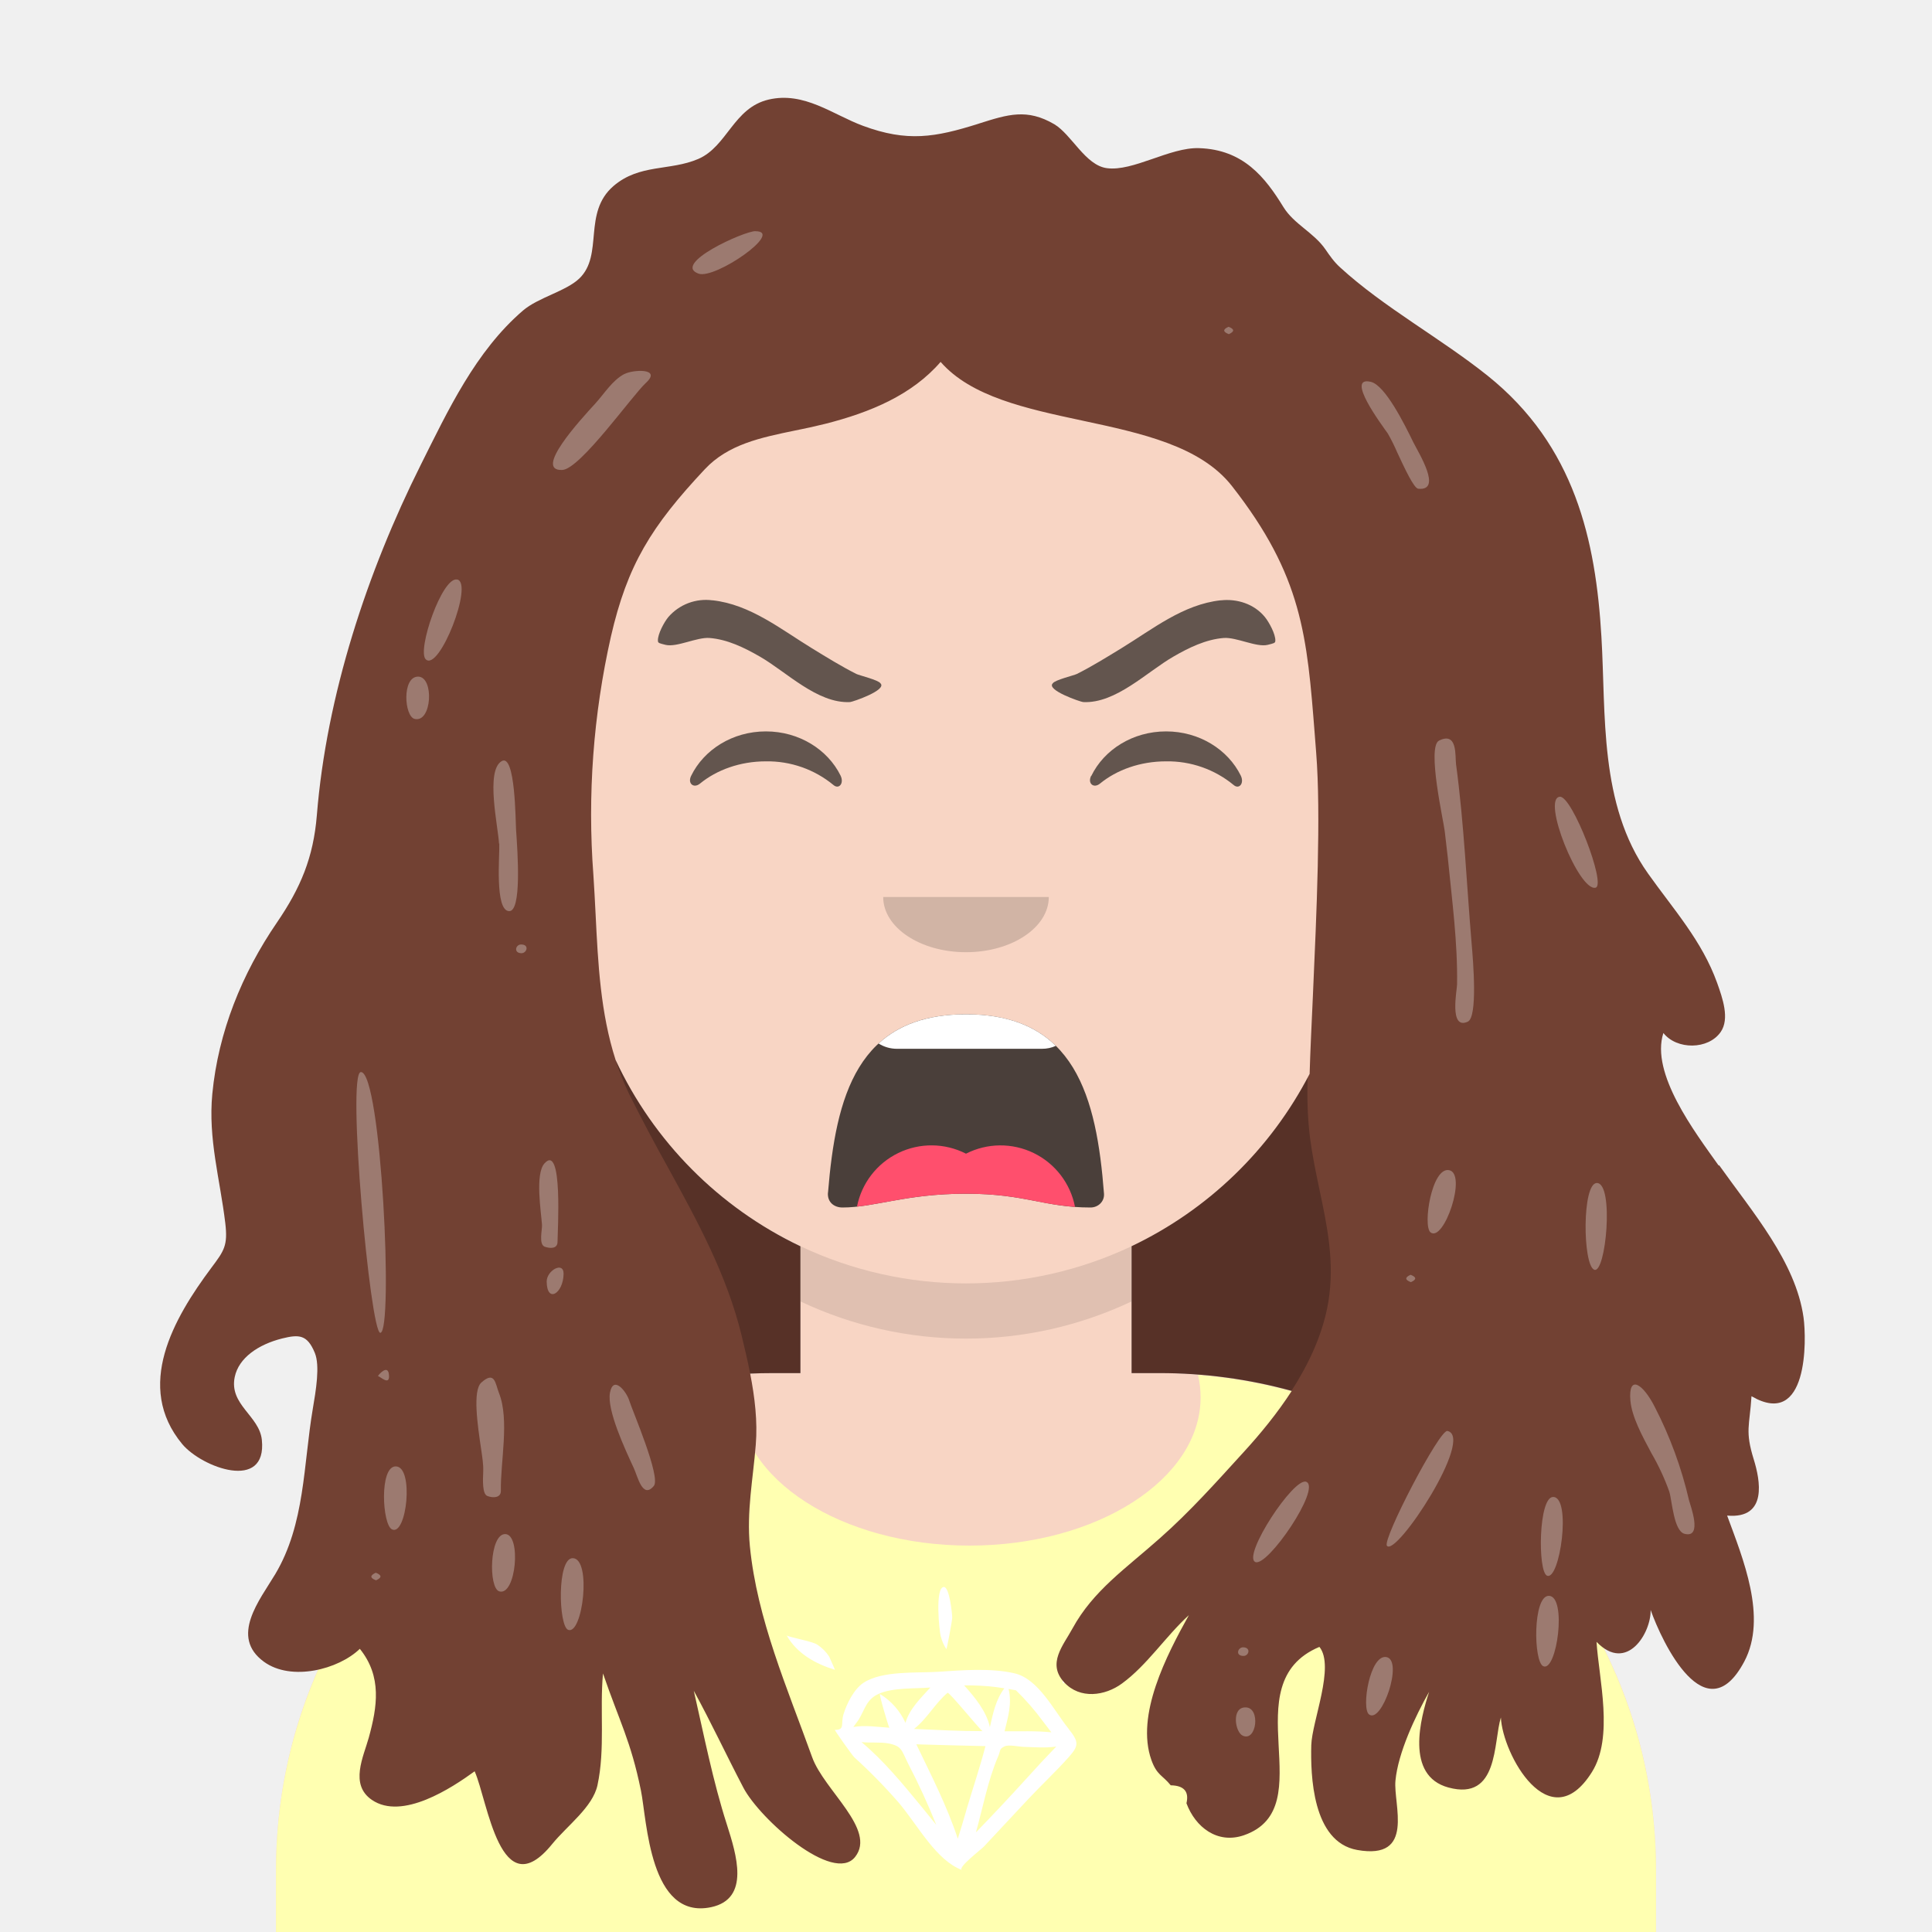
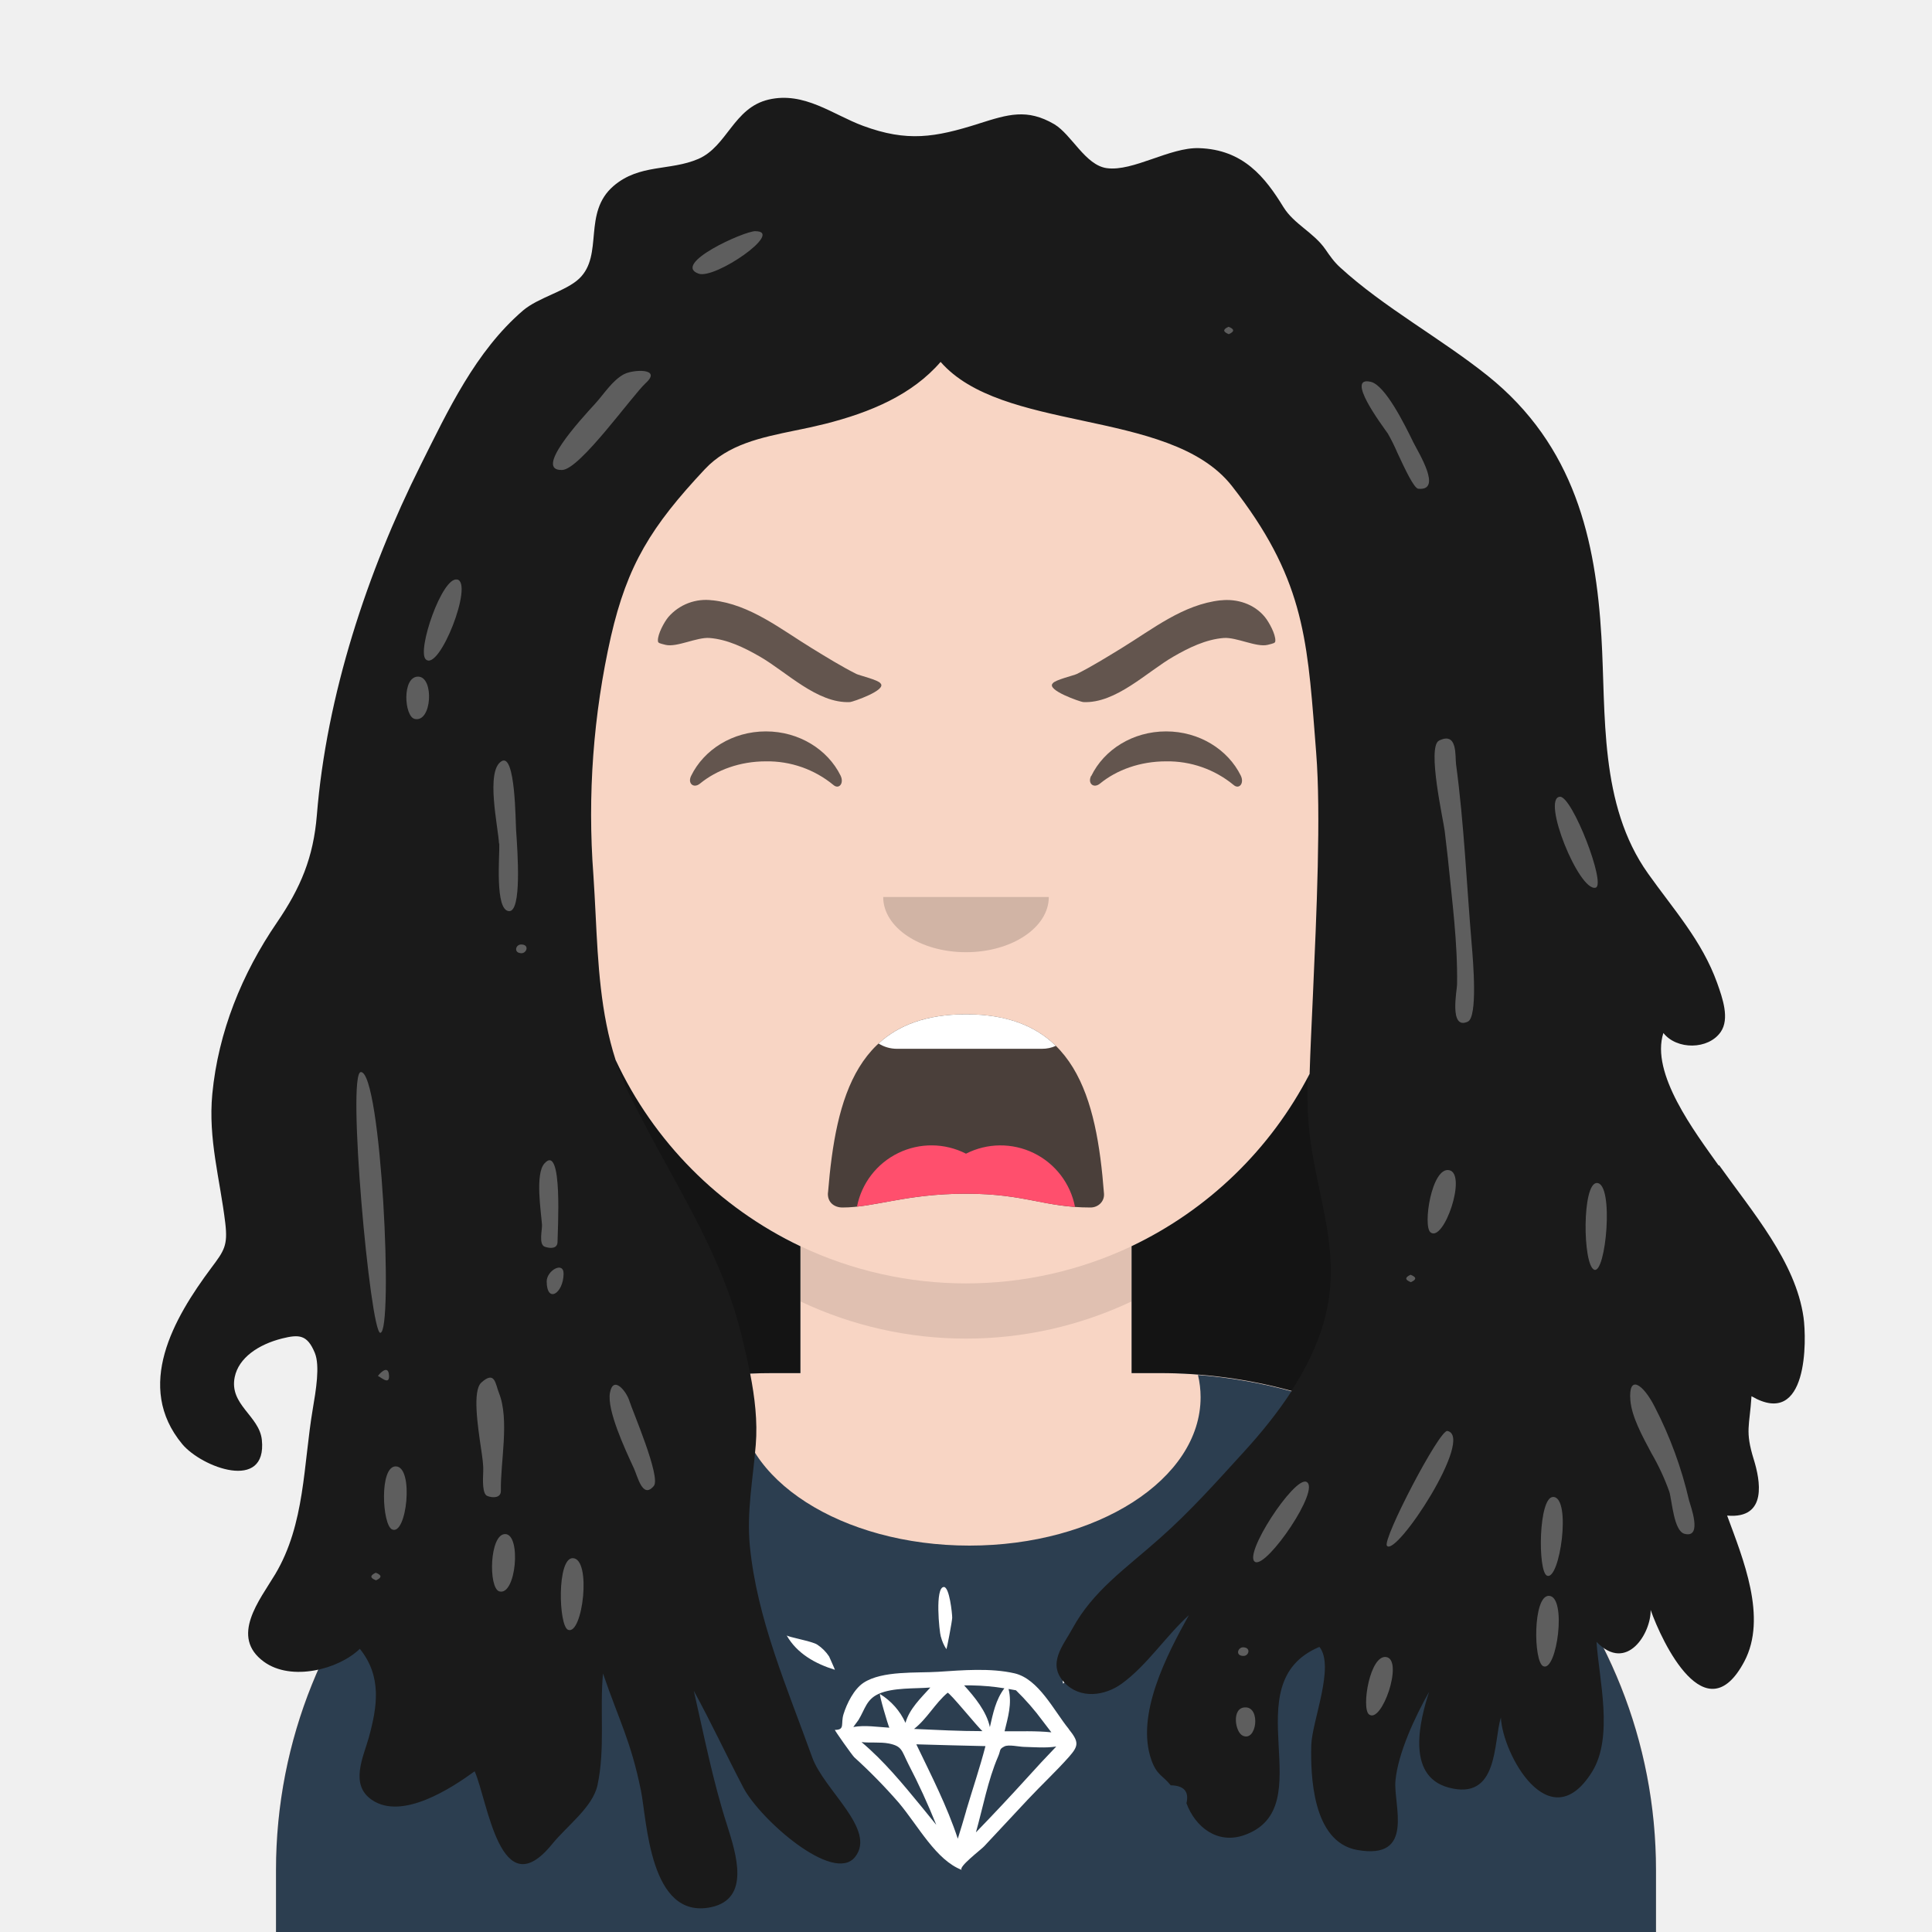
<svg xmlns="http://www.w3.org/2000/svg" viewBox="0 0 280 280" fill="none" shape-rendering="auto" aria-hidden="true">
  <defs>
    <g id="clothesGraphic-diamond-86f0a57d">
      <path fill-rule="evenodd" clip-rule="evenodd" d="M63.78 28.74a320 320 0 0 1-7.34 7.82c1-3.56 1.74-7.58 3.2-10.96.43-.96.1-1.08.94-1.5.6-.3 2.07.05 2.8.07 1.56.04 3.15.19 4.7-.05q-2.19 2.27-4.3 4.62M48.52 32.8c-2.7-3.28-5.39-6.57-8.66-9.32 1.29.14 2.7-.04 3.96.2 1.94.4 1.83 1 2.82 2.97a99 99 0 0 1 4.05 8.82q-1.08-1.35-2.17-2.67m-9.1-12.53c.96-1.58 1.14-2.98 2.92-3.78 2.06-.94 5.3-.74 7.49-.92-1.37 1.52-3.04 3.1-3.6 5.12a9.5 9.5 0 0 0-3.68-4.17c-.21-.1 1.16 4.55 1.34 4.87-1.72-.1-3.52-.4-5.22-.1zm16.4-5.01q2.4.04 4.74.42c-1.26 1.67-1.64 3.63-2.1 5.63-.47-2.26-2.2-4.36-3.73-6.05zm-3.5 1.07c.24-.16 4.46 5.09 5.07 5.56-3.31 0-6.62-.17-9.92-.32 1.9-1.48 3.02-3.68 4.86-5.24m2.7 17.1q-.58 2.03-1.22 4.05c-1.56-4.74-3.86-9.2-6.01-13.68q5.01.15 10.02.26c-.82 3.16-1.87 6.24-2.8 9.37m7.22-17.46a36 36 0 0 1 3.87 4.44l1.26 1.65c-2.23-.23-4.54-.13-6.78-.15.5-2.06 1.1-4.01.58-6.13zm7.65 5.6c-2.16-2.66-4.37-7.25-7.86-8.06-3.48-.8-7.55-.45-11.08-.22-3.07.2-8.08-.2-10.8 1.59-1.39.92-2.42 3-2.9 4.55-.44 1.4.27 2.28-1.25 2.28-.1 0 2.5 3.68 2.81 3.97a78 78 0 0 1 6.46 6.6c2.83 3.37 5.4 8.33 9.14 9.73-.68-.34 2.8-2.97 3.21-3.42q3.18-3.42 6.38-6.83c1.94-2.07 4.05-4.03 5.93-6.15 1.43-1.62 1.44-2.17-.04-4.02M36 13c.04.01-.9-2.05-.83-1.92a6 6 0 0 0-1.73-1.73c-.74-.5-4.3-1.1-4.44-1.35 1.5 2.65 4.17 4.13 7 5m15.36-4.8q.25.98.79 1.8c.07.08.86-4.18.85-4.55C53 4.83 52.6 1 51.8 1c-1.33 0-.67 6.47-.45 7.2M77.97 6c-3 0-9.68 5.85-8.9 9a3 3 0 0 0 .4-.33c1.27-1.02 2.72-2.02 4-3.2.9-.85 1.98-1.61 2.8-2.54.1-.1 2-2.93 1.7-2.93" fill="white" />
    </g>
    <g id="clothes-graphicShirt-86f0a57d">
-       <path d="M100.5 39.3c18.5 0 33.5-9.62 33.5-21.5q0-1.64-.38-3.23A72 72 0 0 1 200 86.36v8.95H0v-8.95A72 72 0 0 1 67.4 14.5a14 14 0 0 0-.4 3.3c0 11.88 15 21.5 33.5 21.5" fill="#ffffb1" />
+       <path d="M100.5 39.3c18.5 0 33.5-9.62 33.5-21.5q0-1.64-.38-3.23A72 72 0 0 1 200 86.36v8.95H0v-8.95A72 72 0 0 1 67.4 14.5a14 14 0 0 0-.4 3.3c0 11.88 15 21.5 33.5 21.5" fill="#2c3e50" />
      <use transform="translate(45 44.3)" href="#clothesGraphic-diamond-86f0a57d" />
    </g>
    <g id="mouth-screamOpen-86f0a57d">
      <path fill-rule="evenodd" clip-rule="evenodd" d="M26 32.86C27.14 18.88 30.24 7 46 7s18.92 11.94 20 26c.08 1.12-.83 2-1.96 2-6.69 0-9.37-2-18.05-2-8.7 0-13.26 2-17.9 2-1.17 0-2.2-.74-2.1-2.14" fill="black" fill-opacity=".7" />
      <path d="M59.02 11.57Q58.1 12 57 12H36c-.98 0-1.9-.28-2.67-.77C36.23 8.57 40.28 7 46 7c5.95 0 10.1 1.7 13.02 4.57" fill="white" />
      <path d="M61.8 34.92a44 44 0 0 1-5.54-.82c-2.73-.53-5.65-1.1-10.27-1.1-5.01 0-8.65.66-11.73 1.23-1.45.26-2.77.5-4.06.65A11 11 0 0 1 46 27.2a11 11 0 0 1 15.8 7.72" fill="#FF4F6D" />
    </g>
    <g id="nose-default-86f0a57d">
      <path fill-rule="evenodd" clip-rule="evenodd" d="M0 0c0 4.42 5.37 8 12 8s12-3.58 12-8" fill="black" fill-opacity=".16" />
    </g>
    <g id="eyes-happy-86f0a57d">
      <path fill-rule="evenodd" clip-rule="evenodd" d="M2.16 14.45C4.01 10.65 8.16 8 13 8c4.81 0 8.96 2.63 10.82 6.4.55 1.13-.24 2.05-1.03 1.37a15 15 0 0 0-9.8-3.43c-3.73 0-7.12 1.24-9.55 3.23-.9.73-1.82-.01-1.28-1.12m58 0C62.01 10.65 66.16 8 71 8c4.81 0 8.96 2.63 10.82 6.4.55 1.13-.24 2.05-1.03 1.37a15 15 0 0 0-9.8-3.43c-3.76 0-7.15 1.24-9.58 3.23-.9.73-1.82-.01-1.28-1.12" fill="black" fill-opacity=".6" />
    </g>
    <g id="eyebrows-angryNatural-86f0a57d">
      <path fill-rule="evenodd" clip-rule="evenodd" d="M11.43 5.01a7.2 7.2 0 0 0-6.44 2.43c-.6.73-1.55 2.48-1.5 3.42 0 .35.22.37 1.12.6 1.64.38 4.5-1.13 6.35-1 2.59.2 5.05 1.4 7.29 2.69 3.84 2.2 8.35 6.84 13.09 6.6.35-.02 5.42-1.74 4.4-2.72-.31-.49-3.02-1.13-3.5-1.36-2.16-1.09-4.36-2.45-6.43-3.72C21.28 9.18 16.86 5.6 11.42 5m73.62.01c2.37-.27 4.86.5 6.43 2.43.59.73 1.55 2.48 1.5 3.42 0 .35-.22.37-1.12.6-1.64.38-4.5-1.13-6.35-1-2.58.2-5.05 1.4-7.28 2.69-3.84 2.2-8.36 6.84-13.1 6.6-.35-.02-5.42-1.74-4.4-2.72.3-.49 3.03-1.13 3.5-1.36 2.17-1.09 4.36-2.45 6.44-3.72C75.19 9.18 79.6 5.6 85.04 5" fill="black" fill-opacity=".6" />
    </g>
    <g id="top-dreads-86f0a57d">
-       <path d="M241.14 168.86c4.83 6.8 11.1 14 12.24 22.06.45 3.2.7 16.23-7.54 11.43-.27 4.36-.97 4.98.34 9.2.88 2.86 2.08 8.62-3.87 8.1 2.26 6.17 5.88 14.76 2.48 21.16-5.58 10.51-11.89-2.74-13.57-7.49.1 3.28-3.42 9.2-7.84 4.63.35 5.42 2.52 13.78-.66 18.86-6.16 9.85-12.97-2.62-13.2-7.9-1.11 3.56-.28 12.14-7.6 10.15-6.32-1.71-4.03-10.09-2.8-13.87-2.02 3.56-4.5 8.85-4.88 12.87-.34 3.45 2.94 11.57-5.55 10.05-6.52-1.17-6.76-10.9-6.65-15.18.1-3.48 3.46-11.43 1.18-14.25-12.73 5.34.6 23.3-10.95 27.3-3.84 1.32-7.04-1.18-8.32-4.64q.6-2.55-2.28-2.6c-1.2-1.49-2-1.44-2.8-3.66-2.31-6.52 2.2-15.19 5.43-21-3.35 3.05-6.05 7.25-9.7 9.91-2.45 1.8-6.08 2.31-8.37-.17-2.52-2.73-.14-5.34 1.21-7.82 3-5.49 7.73-8.68 12.67-13.08 4.36-3.85 8.22-8.18 12.04-12.37 2.57-2.8 5.01-5.8 7.06-8.97A72 72 0 0 0 160 199h-4v-18.39a56.2 56.2 0 0 0 25.8-24.98c.1-3.28.28-7.1.47-11.2.54-12.09 1.19-26.4.48-35.34l-.2-2.58c-1.12-14.36-1.8-23.03-12-36.06-4.56-5.83-13.18-7.67-21.72-9.5-8.09-1.73-16.1-3.45-20.51-8.5-4.13 4.77-10.14 7.31-16.74 8.98q-2.18.54-4.34.96c-4.98 1.03-9.7 2-13.08 5.6-7.8 8.32-11.23 13.88-13.62 24.26A117 117 0 0 0 78 126.83q.18 2.82.32 5.69c.35 7.1.71 14.32 2.9 21.1a56.2 56.2 0 0 0 26.78 27V199h-4q-1.66 0-3.28.07c.67 3.44 1.09 6.93.81 10.34-.4 5-1.34 9.66-.85 14.7 1.04 10.55 5.41 20.5 9.02 30.55 1.73 4.82 9.36 10.49 6.23 14.46s-13.81-5.47-16.2-10.05c-2.44-4.66-4.65-9.4-7.18-14.03 1.48 6.46 2.77 13.1 4.8 19.4 1.36 4.29 3.43 10.74-2.28 11.96-8.95 1.9-9.3-12.58-10.18-16.9-1.47-7.2-3.1-9.98-5.5-16.97-.49 5.34.34 10.9-.8 16.2-.7 3.19-4.37 5.83-6.57 8.53-7.53 9.28-9.32-6.28-11.23-10.55-3.3 2.4-10.5 7.16-14.9 4.14-3.26-2.23-1.2-6.27-.44-9.03 1.22-4.44 1.94-8.84-1.3-12.86-3.1 3-9.93 4.75-13.89 1.88-5-3.63-.62-8.94 1.63-12.7 4.33-7.26 4.07-15.87 5.44-23.94.46-2.7 1.06-6.26.3-8.12-1.1-2.68-2.3-2.7-4.74-2.1-3.45.87-6.29 2.8-6.87 5.58-.84 4.03 3.57 5.62 3.93 9.12.77 7.55-8.7 4-11.53.62-6.95-8.36-1.26-18.23 4.21-25.56 1.87-2.5 2.4-3.22 2.02-6.48-.77-6.41-2.5-12.18-1.88-18.72.86-8.97 4.3-17.44 9.35-24.82 3.46-5.06 5.3-9.45 5.8-15.57 1.4-17.4 7.31-35.28 15.04-50.74 3.97-7.93 7.96-16.5 14.83-22.4 2.23-1.91 6.24-2.8 8.17-4.65 3.56-3.43.44-9.5 4.95-13.4 3.78-3.24 8.17-2.16 12.28-3.92 4.21-1.81 5.11-7.42 10.21-8.61 5.16-1.2 9.29 2.18 13.66 3.8 6.43 2.38 10.45 1.69 16.76-.3l.08-.03c4.2-1.33 6.95-2.2 10.89.1 2.52 1.5 4.5 5.95 7.62 6.37 3.8.52 9.14-3.04 13.35-2.9 6.45.2 9.6 4.24 12.25 8.55 1.55 2.5 4.4 3.67 6.1 6.15.62.9 1.24 1.8 2.13 2.6 6.31 5.78 14.58 10.26 21.37 15.69 12.66 10.15 15.66 23.88 16.48 37.83.67 11.18-.36 24.3 6.75 34.3 3.71 5.23 7.82 9.74 10.02 15.86.78 2.19 1.85 5.2.51 7.12-1.8 2.58-6.36 2.6-8.3.14-1.9 5.87 4.56 14.35 8.02 19.22" fill="#724133" />
+       <path d="M241.14 168.86c4.83 6.8 11.1 14 12.24 22.06.45 3.2.7 16.23-7.54 11.43-.27 4.36-.97 4.98.34 9.2.88 2.86 2.08 8.62-3.87 8.1 2.26 6.17 5.88 14.76 2.48 21.16-5.58 10.51-11.89-2.74-13.57-7.49.1 3.28-3.42 9.2-7.84 4.63.35 5.42 2.52 13.78-.66 18.86-6.16 9.85-12.97-2.62-13.2-7.9-1.11 3.56-.28 12.14-7.6 10.15-6.32-1.71-4.03-10.09-2.8-13.87-2.02 3.56-4.5 8.85-4.88 12.87-.34 3.45 2.94 11.57-5.55 10.05-6.52-1.17-6.76-10.9-6.65-15.18.1-3.48 3.46-11.43 1.18-14.25-12.73 5.34.6 23.3-10.95 27.3-3.84 1.32-7.04-1.18-8.32-4.64q.6-2.55-2.28-2.6c-1.2-1.49-2-1.44-2.8-3.66-2.31-6.52 2.2-15.19 5.43-21-3.35 3.05-6.05 7.25-9.7 9.91-2.45 1.8-6.08 2.31-8.37-.17-2.52-2.73-.14-5.34 1.21-7.82 3-5.49 7.73-8.68 12.67-13.08 4.36-3.85 8.22-8.18 12.04-12.37 2.57-2.8 5.01-5.8 7.06-8.97A72 72 0 0 0 160 199h-4v-18.39a56.2 56.2 0 0 0 25.8-24.98c.1-3.28.28-7.1.47-11.2.54-12.09 1.19-26.4.48-35.34l-.2-2.58c-1.12-14.36-1.8-23.03-12-36.06-4.56-5.83-13.18-7.67-21.72-9.5-8.09-1.73-16.1-3.45-20.51-8.5-4.13 4.77-10.14 7.31-16.74 8.98q-2.18.54-4.34.96c-4.98 1.03-9.7 2-13.08 5.6-7.8 8.32-11.23 13.88-13.62 24.26A117 117 0 0 0 78 126.83q.18 2.82.32 5.69c.35 7.1.71 14.32 2.9 21.1a56.2 56.2 0 0 0 26.78 27V199h-4q-1.66 0-3.28.07c.67 3.44 1.09 6.93.81 10.34-.4 5-1.34 9.66-.85 14.7 1.04 10.55 5.41 20.5 9.02 30.55 1.73 4.82 9.36 10.49 6.23 14.46s-13.81-5.47-16.2-10.05c-2.44-4.66-4.65-9.4-7.18-14.03 1.48 6.46 2.77 13.1 4.8 19.4 1.36 4.29 3.43 10.74-2.28 11.96-8.95 1.9-9.3-12.58-10.18-16.9-1.47-7.2-3.1-9.98-5.5-16.97-.49 5.34.34 10.9-.8 16.2-.7 3.19-4.37 5.83-6.57 8.53-7.53 9.28-9.32-6.28-11.23-10.55-3.3 2.4-10.5 7.16-14.9 4.14-3.26-2.23-1.2-6.27-.44-9.03 1.22-4.44 1.94-8.84-1.3-12.86-3.1 3-9.93 4.75-13.89 1.88-5-3.63-.62-8.94 1.63-12.7 4.33-7.26 4.07-15.87 5.44-23.94.46-2.7 1.06-6.26.3-8.12-1.1-2.68-2.3-2.7-4.74-2.1-3.45.87-6.29 2.8-6.87 5.58-.84 4.03 3.57 5.62 3.93 9.12.77 7.55-8.7 4-11.53.62-6.95-8.36-1.26-18.23 4.21-25.56 1.87-2.5 2.4-3.22 2.02-6.48-.77-6.41-2.5-12.18-1.88-18.72.86-8.97 4.3-17.44 9.35-24.82 3.46-5.06 5.3-9.45 5.8-15.57 1.4-17.4 7.31-35.28 15.04-50.74 3.97-7.93 7.96-16.5 14.83-22.4 2.23-1.91 6.24-2.8 8.17-4.65 3.56-3.43.44-9.5 4.95-13.4 3.78-3.24 8.17-2.16 12.28-3.92 4.21-1.81 5.11-7.42 10.21-8.61 5.16-1.2 9.29 2.18 13.66 3.8 6.43 2.38 10.45 1.69 16.76-.3l.08-.03c4.2-1.33 6.95-2.2 10.89.1 2.52 1.5 4.5 5.95 7.62 6.37 3.8.52 9.14-3.04 13.35-2.9 6.45.2 9.6 4.24 12.25 8.55 1.55 2.5 4.4 3.67 6.1 6.15.62.9 1.24 1.8 2.13 2.6 6.31 5.78 14.58 10.26 21.37 15.69 12.66 10.15 15.66 23.88 16.48 37.83.67 11.18-.36 24.3 6.75 34.3 3.71 5.23 7.82 9.74 10.02 15.86.78 2.19 1.85 5.2.51 7.12-1.8 2.58-6.36 2.6-8.3.14-1.9 5.87 4.56 14.35 8.02 19.22" fill="#1a1a1a" />
      <path d="M181.5 156.2c-.07 3 0 5.98.38 8.86.33 2.5.84 4.91 1.34 7.31 1.13 5.33 2.23 10.56 1.3 16.27-.75 4.53-2.73 8.87-5.36 12.94A72 72 0 0 0 160 199h-4v-18.39a56.2 56.2 0 0 0 25.5-24.4m-80.78 42.86c-.36-1.85-.8-3.68-1.23-5.48-2.14-8.82-6.42-16.63-10.77-24.55a256 256 0 0 1-5.56-10.53 37 37 0 0 1-1.95-4.89 56.2 56.2 0 0 0 26.8 27V199h-4q-1.63 0-3.25.07" fill="black" fill-opacity=".24" />
      <path d="M101.48 33.5c-1.67 0-12.16 4.75-8.24 6.16 2.4.86 12.5-6.15 8.24-6.15m68.57 13.85q-1.27.56.04 1.07 1.27-.57-.04-1.07m24.46 18.24a27 27 0 0 0-1.37-2.76c-.89-1.27-6.24-8.4-2.47-7.5 2.08.48 4.9 6.17 6.15 8.74.78 1.57 4.28 7.12.72 6.75-.63-.07-1.95-2.92-3.03-5.23m8.51 45.15c-.15-1.17.25-4.76-2.46-3.42-1.8.9.67 11.72.82 13.13l.46 3.95v.03c.6 6.07 1.42 12.1 1.33 18.23 0 .76-1.2 6.66 1.55 5.4 1.46-.66.78-8.74.57-11.2-.74-8.72-1.1-17.46-2.27-26.12m-138.66 11.5c.08 1.58-.7 9.75 1.43 9.8 1.83.04 1.24-8.4 1-11.83-.08-1.08-.08-11.14-2.1-9.9-2.35 1.4-.49 9.51-.37 11.93M72.8 180c0-1.43.82-14.45-1.9-11.38-1.37 1.54-.48 7.02-.35 8.88.05.7-.52 2.86.41 3.19.76.26 1.83.32 1.84-.7m-25.68 13.17c1.93-.05.14-37.83-2.82-37.79-2.08.03 1.36 37.83 2.82 37.8m2.23 19.35c-2.4 0-1.95 8.46-.54 9.13 2.14 1.03 3.23-9.13.54-9.13m15.24 3.54c.02 1.05-1.18 1.07-1.98.74-.72-.3-.63-2.31-.58-3.49.05-1.1-.15-2.2-.3-3.29-.5-3.38-1.27-8.48.03-9.65 1.98-1.78 2.02.17 2.55 1.5 1.56 3.9.2 10.03.28 14.19m137.43-46.47c-2.53-.5-3.85 8.1-2.7 9.01 1.92 1.53 5.35-8.49 2.7-9.01m-.26 37.8c-1.14-.23-9.44 15.73-8.76 16.63 1.3 1.72 12.83-15.82 8.75-16.64m-20.42 7.38c-1.78-.8-9.33 10.75-7.4 11.62 1.75.78 9.56-10.65 7.4-11.62m42.1-43.31c-2.16 0-2.06 11.82-.4 12.56 1.7.78 2.94-12.56.4-12.56M82.51 54.2c1.26-.65 5.45-.87 3.1 1.29-2 1.84-9.53 12.51-12.12 12.62-4.22.18 2.6-7.24 4.76-9.6 1.33-1.45 2.5-3.41 4.26-4.32m-24.26 29.8c-2.18-.44-5.83 10.26-4.56 11.55 1.93 1.95 7.01-11.07 4.56-11.56M80.4 201.85c.48-2.6 2.38-.2 2.8 1.14.4 1.34 4.62 11.08 3.56 12.36-1.63 1.97-2.34-1.37-2.9-2.57-1.31-2.83-3.92-8.43-3.46-10.93M75 225.82c-2.31 0-2.04 9.8-.68 10.38 2.12.9 3.48-10.38.67-10.38m156.82-21.94a58 58 0 0 1 4.98 13.57c.14.6 2.06 5.56-.66 4.84-1.56-.41-1.8-4.78-2.2-6.1a33 33 0 0 0-2.58-5.56c-1.41-2.63-2.85-5.31-3.06-7.64-.33-3.9 1.84-2.42 3.52.89m-14.72 13.07c-2.13 0-2.24 10.77-.9 11.4 1.86.88 3.62-11.4.9-11.4m6.16-88.3c1.58-.4-3.4-13.32-5.18-13.18-2.7.22 2.78 13.8 5.18 13.18m-26.82 56.1q-1.27.57.05 1.07 1.27-.57-.05-1.07m-24.21 55.24c.79 0 1.12-1.23-.06-1.25-.77 0-1.18 1.25.06 1.25m-98.54-55.36c.03-1.9-2.46-.5-2.45 1.1.03 3.21 2.4 1.75 2.45-1.1m-6.16-47.75c-.8 0-1.13 1.24.05 1.27.78 0 1.2-1.27-.05-1.27m-20.74 62.56c-.1 0 1.53-1.99 1.6-.05.07 1.47-1.31.06-1.6.05M52.6 98.06c-2.37 0-2.02 5.76-.51 6.13 2.52.61 2.86-6.13.5-6.13m12.62 124.27c-2.28 0-2.44 7.8-.86 8.3 2.45.75 3.24-8.3.86-8.3m-18.75 5.6q-1.3.6.04 1.1 1.3-.58-.04-1.1m170 3.35c-2.32 0-2.23 9.56-.8 10.2 1.98.9 3.48-10.2.8-10.2m-23.51 8.88c-2.4-.48-3.68 7.4-2.55 8.3 1.85 1.45 5.02-7.8 2.55-8.3m-20.48 7.29c-2 0-1.5 3.58-.36 4.1 2.02.93 2.62-4.1.41-4.1" fill="white" fill-opacity=".3" />
    </g>
    <clipPath id="clip-86f0a57d">
      <rect width="280" height="280" rx="0" ry="0" />
    </clipPath>
  </defs>
  <g clip-path="url(#clip-86f0a57d)">
    <path d="M140 36a56 56 0 0 0-56 56v6.17A12 12 0 0 0 74 110v14a12 12 0 0 0 10.3 11.88A56 56 0 0 0 116 180.6V199h-4a72 72 0 0 0-72 72v9h200v-9a72 72 0 0 0-72-72h-4v-18.38a56 56 0 0 0 31.7-44.73A12 12 0 0 0 206 124v-14a12 12 0 0 0-10-11.83V92a56 56 0 0 0-56-56" fill="#f8d5c4" />
    <path d="M116 180.61v8a56 56 0 0 0 24 5.39 56 56 0 0 0 24-5.39v-8a56 56 0 0 1-24 5.39 56 56 0 0 1-24-5.39" fill="black" fill-opacity=".1" />
    <use transform="translate(40 184.7)" href="#clothes-graphicShirt-86f0a57d" />
    <use transform="translate(94 140)" href="#mouth-screamOpen-86f0a57d" />
    <use transform="translate(128 130)" href="#nose-default-86f0a57d" />
    <use transform="translate(98 98)" href="#eyes-happy-86f0a57d" />
    <use transform="translate(91.86 82)" href="#eyebrows-angryNatural-86f0a57d" />
    <use transform="translate(8)" href="#top-dreads-86f0a57d" />
  </g>
</svg>
